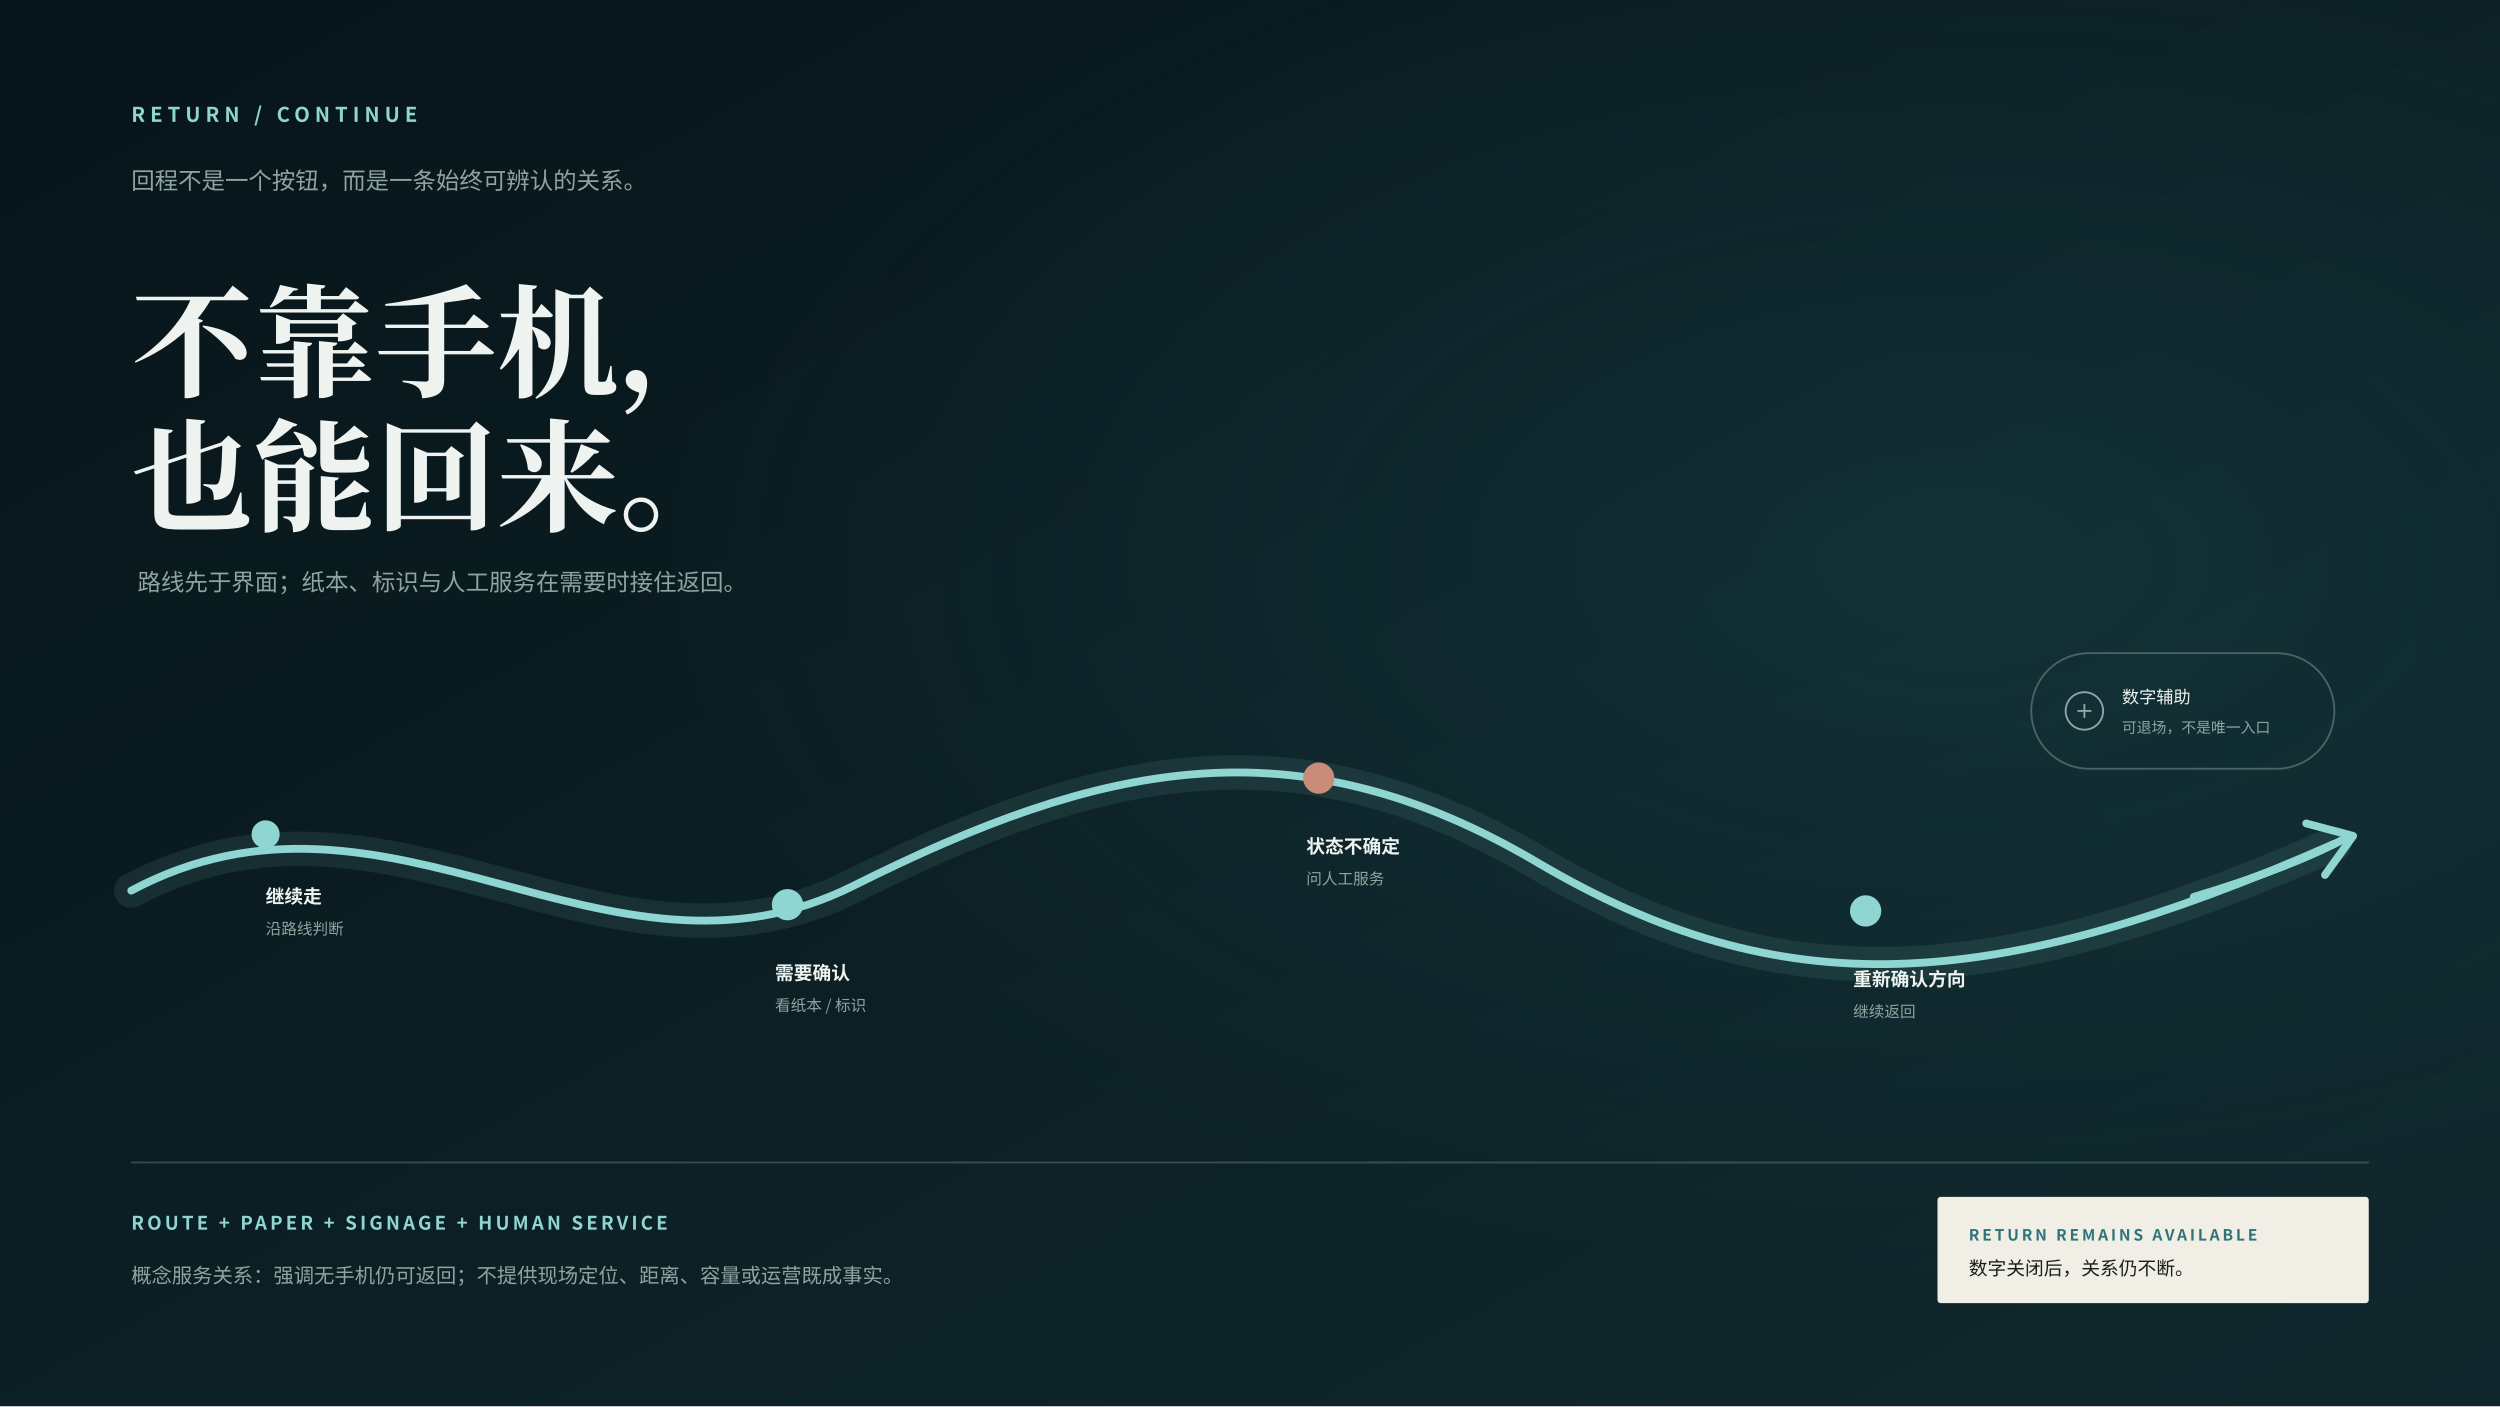
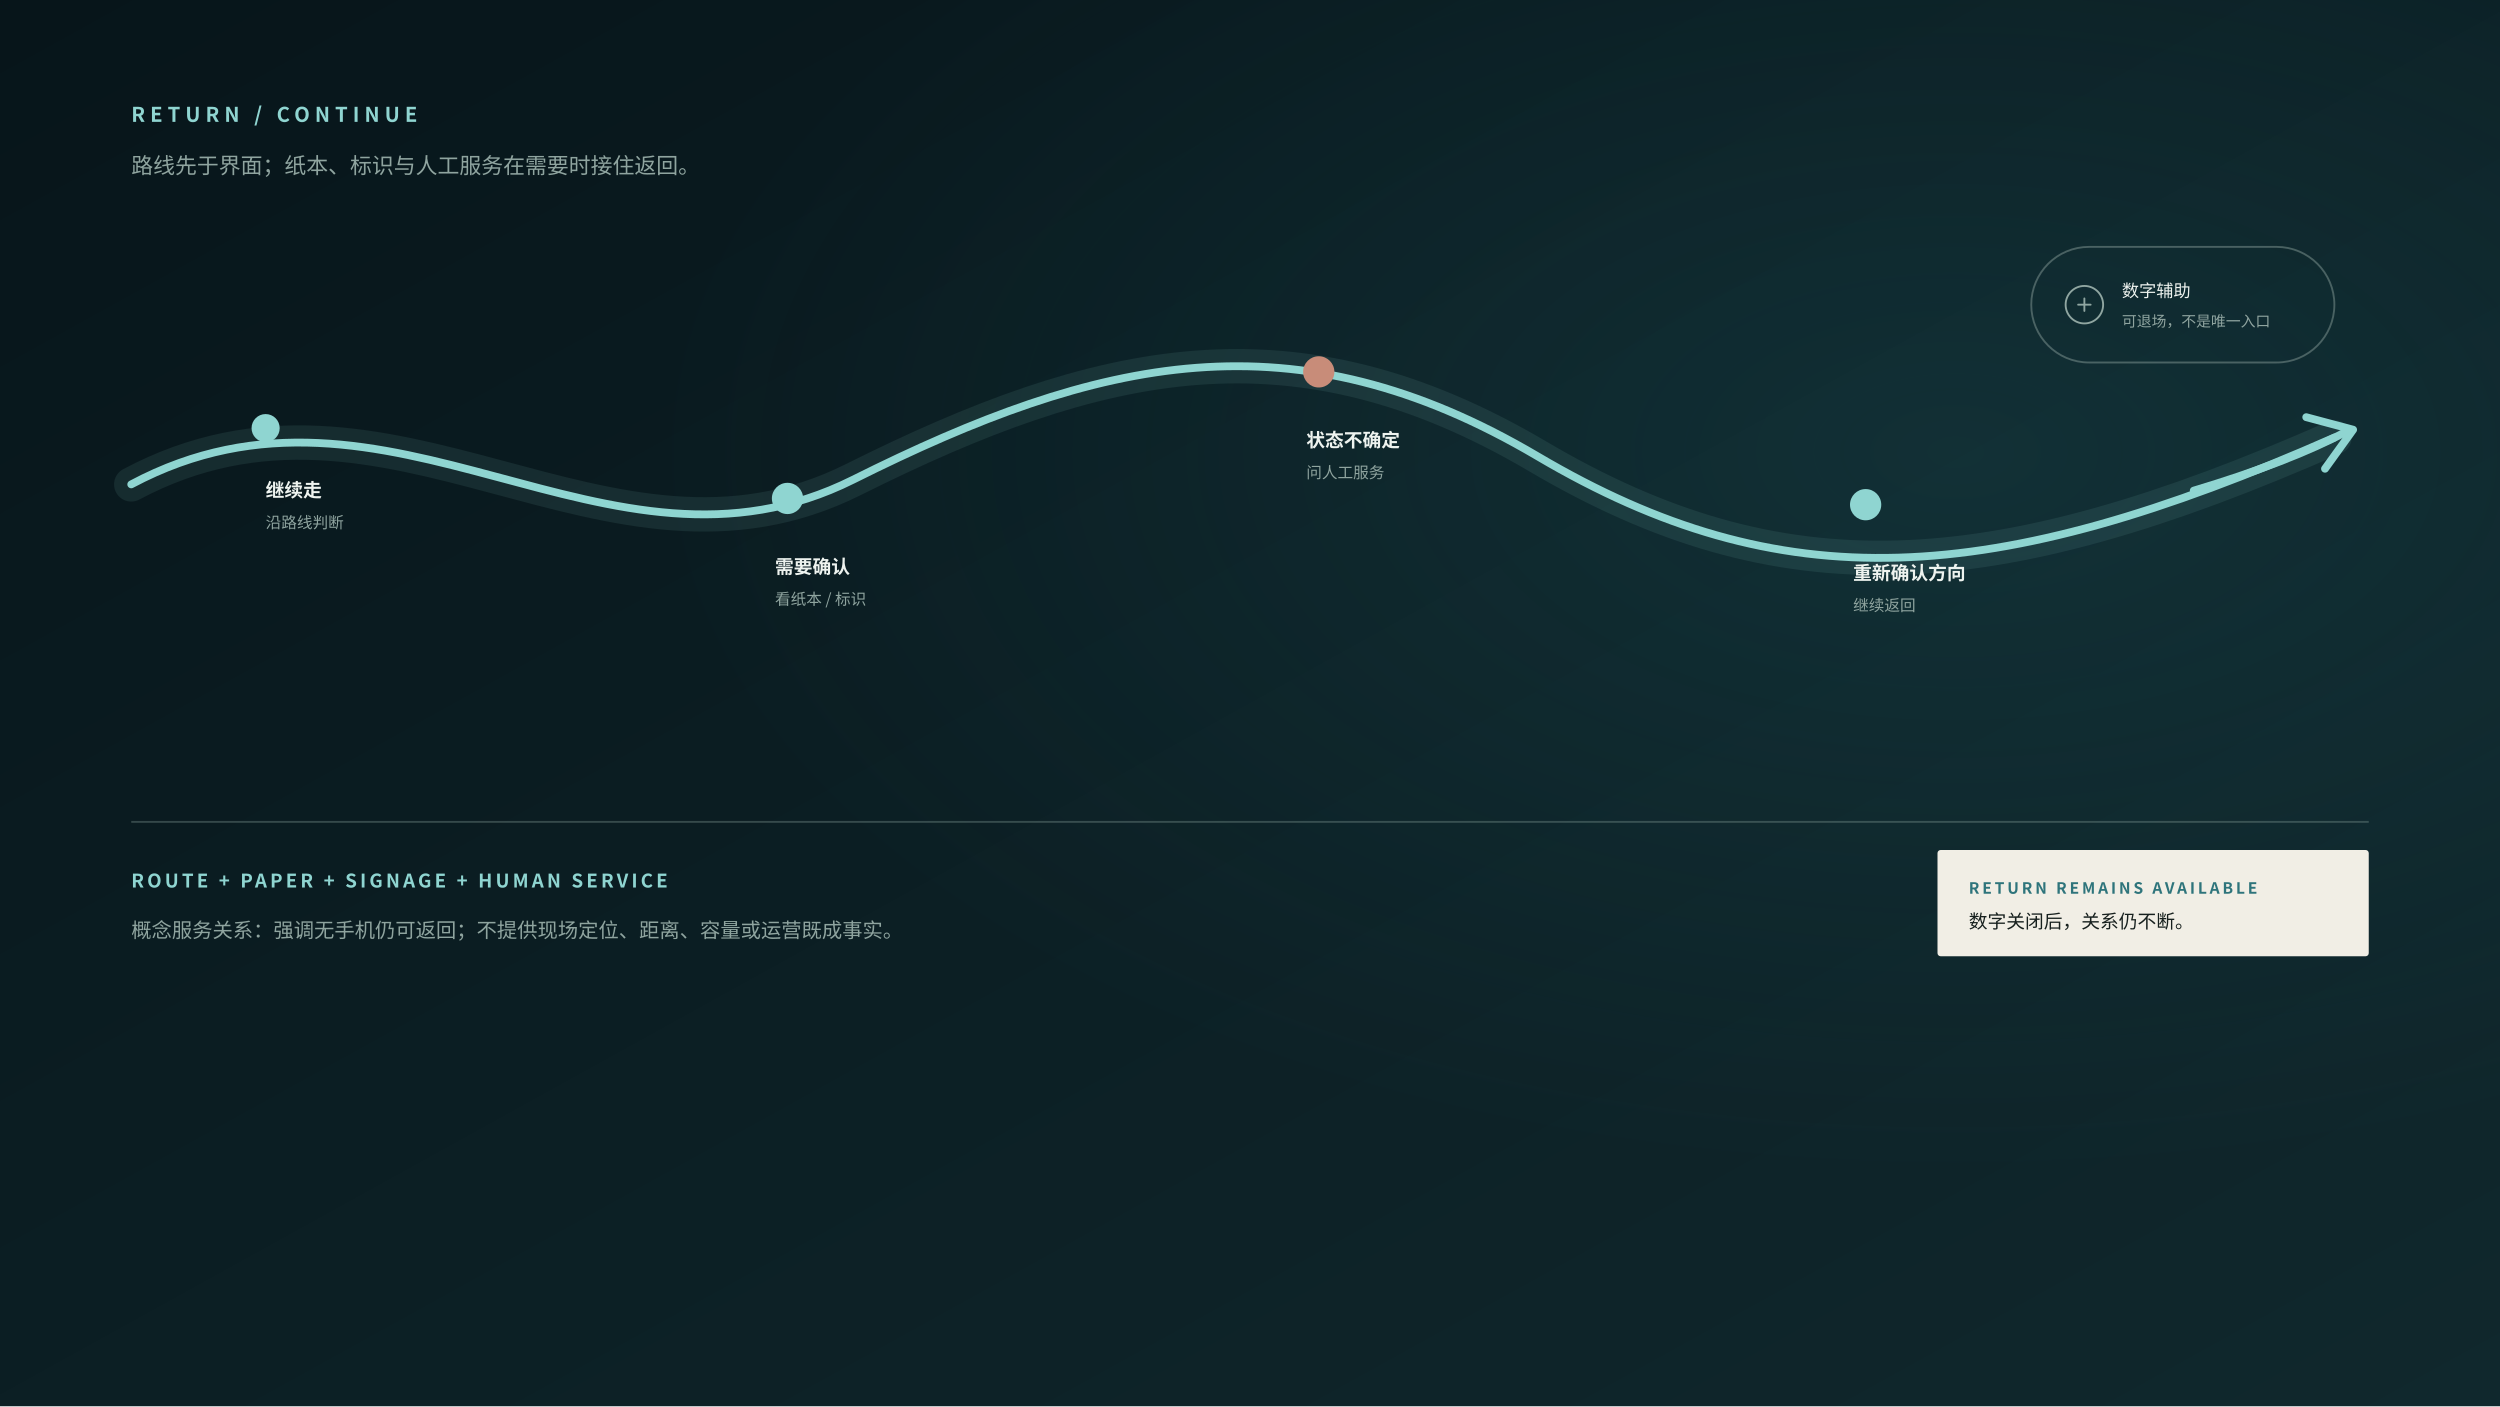
<svg xmlns="http://www.w3.org/2000/svg" width="1600" height="900" viewBox="0 0 1600 900" role="img" aria-labelledby="title desc">
  <defs>
    <style>
    .sans{font-family:"Noto Sans CJK SC","Microsoft YaHei",Arial,sans-serif}
-     .serif{font-family:"Noto Serif CJK SC","Songti SC","SimSun",serif}
-     .paper{fill:#F1EEE5}.ink{fill:#132126}.soft{fill:#8FA49F}.water{fill:#8FD5D1}.seal{fill:#C88C79}
+     .paper{fill:#F1EEE5}.soft{fill:#8FA49F}.water{fill:#8FD5D1}.seal{fill:#C88C79}
    .route{fill:none;stroke:#8FD5D1;stroke-width:5;stroke-linecap:round;stroke-linejoin:round}
    .route-soft{fill:none;stroke:#8FD5D1;stroke-width:22;stroke-opacity:.10;stroke-linecap:round;stroke-linejoin:round}
    .hair{fill:none;stroke:#91AAA4;stroke-width:1.2;stroke-opacity:.32}
  </style>
    <linearGradient id="bg" x1="0" y1="0" x2="1" y2="1">
      <stop offset="0" stop-color="#07151A" />
      <stop offset="1" stop-color="#10282D" />
    </linearGradient>
-     <radialGradient id="mist" cx="78%" cy="40%" r="52%">
+     <radialGradient id="mist" cx="78%" cy="32%" r="52%">
      <stop offset="0" stop-color="#28737B" stop-opacity=".20" />
      <stop offset="1" stop-color="#28737B" stop-opacity="0" />
    </radialGradient>
  </defs>
  <rect width="1600" height="900" fill="url(#bg)" />
  <rect width="1600" height="900" fill="url(#mist)" />
  <g class="sans">
    <text x="84" y="78" font-size="13" font-weight="700" letter-spacing="3.2" class="water">RETURN / CONTINUE</text>
-     <text x="84" y="121" font-size="15" class="soft">回程不是一个按钮，而是一条始终可辨认的关系。</text>
+     <text x="84" y="111" font-size="14" class="soft">路线先于界面；纸本、标识与人工服务在需要时接住返回。</text>
  </g>
-   <g class="serif">
-     <text x="84" y="248" font-size="78" font-weight="700" fill="#EEF3EF">不靠手机，</text>
-     <text x="84" y="334" font-size="78" font-weight="700" fill="#EEF3EF">也能回来。</text>
-   </g>
-   <g class="sans">
-     <text x="88" y="378" font-size="15" class="soft">路线先于界面；纸本、标识与人工服务在需要时接住返回。</text>
-   </g>
-   <g transform="translate(84 448)">
+   <g transform="translate(84 188)">
    <path d="M0 122 C165 34 304 198 462 119 S744 12 900 104 S1190 189 1410 92" class="route-soft" />
    <path d="M0 122 C165 34 304 198 462 119 S744 12 900 104 S1190 189 1410 92" class="route" />
    <path d="M1320 126 C1360 114 1394 101 1418 88" class="route" />
    <path d="M1392 79 L1422 87 L1404 112" class="route" />
    <g class="sans">
      <g transform="translate(86 86)">
        <circle r="9" fill="#8FD5D1" />
        <text x="0" y="44" font-size="12" font-weight="700" fill="#EEF3EF">继续走</text>
        <text x="0" y="64" font-size="10" class="soft">沿路线判断</text>
      </g>
      <g transform="translate(420 131)">
        <circle r="10" fill="#8FD5D1" />
        <text x="-8" y="48" font-size="12" font-weight="700" fill="#EEF3EF">需要确认</text>
        <text x="-8" y="68" font-size="10" class="soft">看纸本 / 标识</text>
      </g>
      <g transform="translate(760 50)">
        <circle r="10" fill="#C88C79" />
        <text x="-8" y="48" font-size="12" font-weight="700" fill="#EEF3EF">状态不确定</text>
        <text x="-8" y="68" font-size="10" class="soft">问人工服务</text>
      </g>
      <g transform="translate(1110 135)">
        <circle r="10" fill="#8FD5D1" />
        <text x="-8" y="48" font-size="12" font-weight="700" fill="#EEF3EF">重新确认方向</text>
        <text x="-8" y="68" font-size="10" class="soft">继续返回</text>
      </g>
    </g>
    <g transform="translate(1216 -30)" class="sans">
      <rect width="194" height="74" rx="37" fill="none" stroke="#90A6A1" stroke-width="1.2" stroke-opacity=".45" />
      <circle cx="34" cy="37" r="12" fill="none" stroke="#90A6A1" stroke-width="1.2" />
      <path d="M30 37h8M34 33v8" stroke="#90A6A1" stroke-width="1.2" stroke-linecap="round" />
      <text x="58" y="32" font-size="11" fill="#EEF3EF">数字辅助</text>
      <text x="58" y="51" font-size="9.5" class="soft">可退场，不是唯一入口</text>
    </g>
  </g>
-   <g transform="translate(84 744)" class="sans">
+   <g transform="translate(84 526)" class="sans">
    <line x1="0" y1="0" x2="1432" y2="0" class="hair" />
-     <text x="0" y="43" font-size="12" font-weight="700" letter-spacing="2" class="water">ROUTE + PAPER + SIGNAGE + HUMAN SERVICE</text>
-     <text x="0" y="77" font-size="13" class="soft">概念服务关系：强调无手机仍可返回；不提供现场定位、距离、容量或运营既成事实。</text>
-     <g transform="translate(1156 22)">
+     <text x="0" y="42" font-size="12" font-weight="700" letter-spacing="2" class="water">ROUTE + PAPER + SIGNAGE + HUMAN SERVICE</text>
+     <text x="0" y="74" font-size="13" class="soft">概念服务关系：强调无手机仍可返回；不提供现场定位、距离、容量或运营既成事实。</text>
+     <g transform="translate(1156 18)">
      <rect width="276" height="68" rx="2" fill="#F1EEE5" />
      <text x="20" y="28" font-size="10" font-weight="800" letter-spacing="1.8" fill="#2E747B">RETURN REMAINS AVAILABLE</text>
      <text x="20" y="50" font-size="12" fill="#17201E">数字关闭后，关系仍不断。</text>
    </g>
  </g>
</svg>
